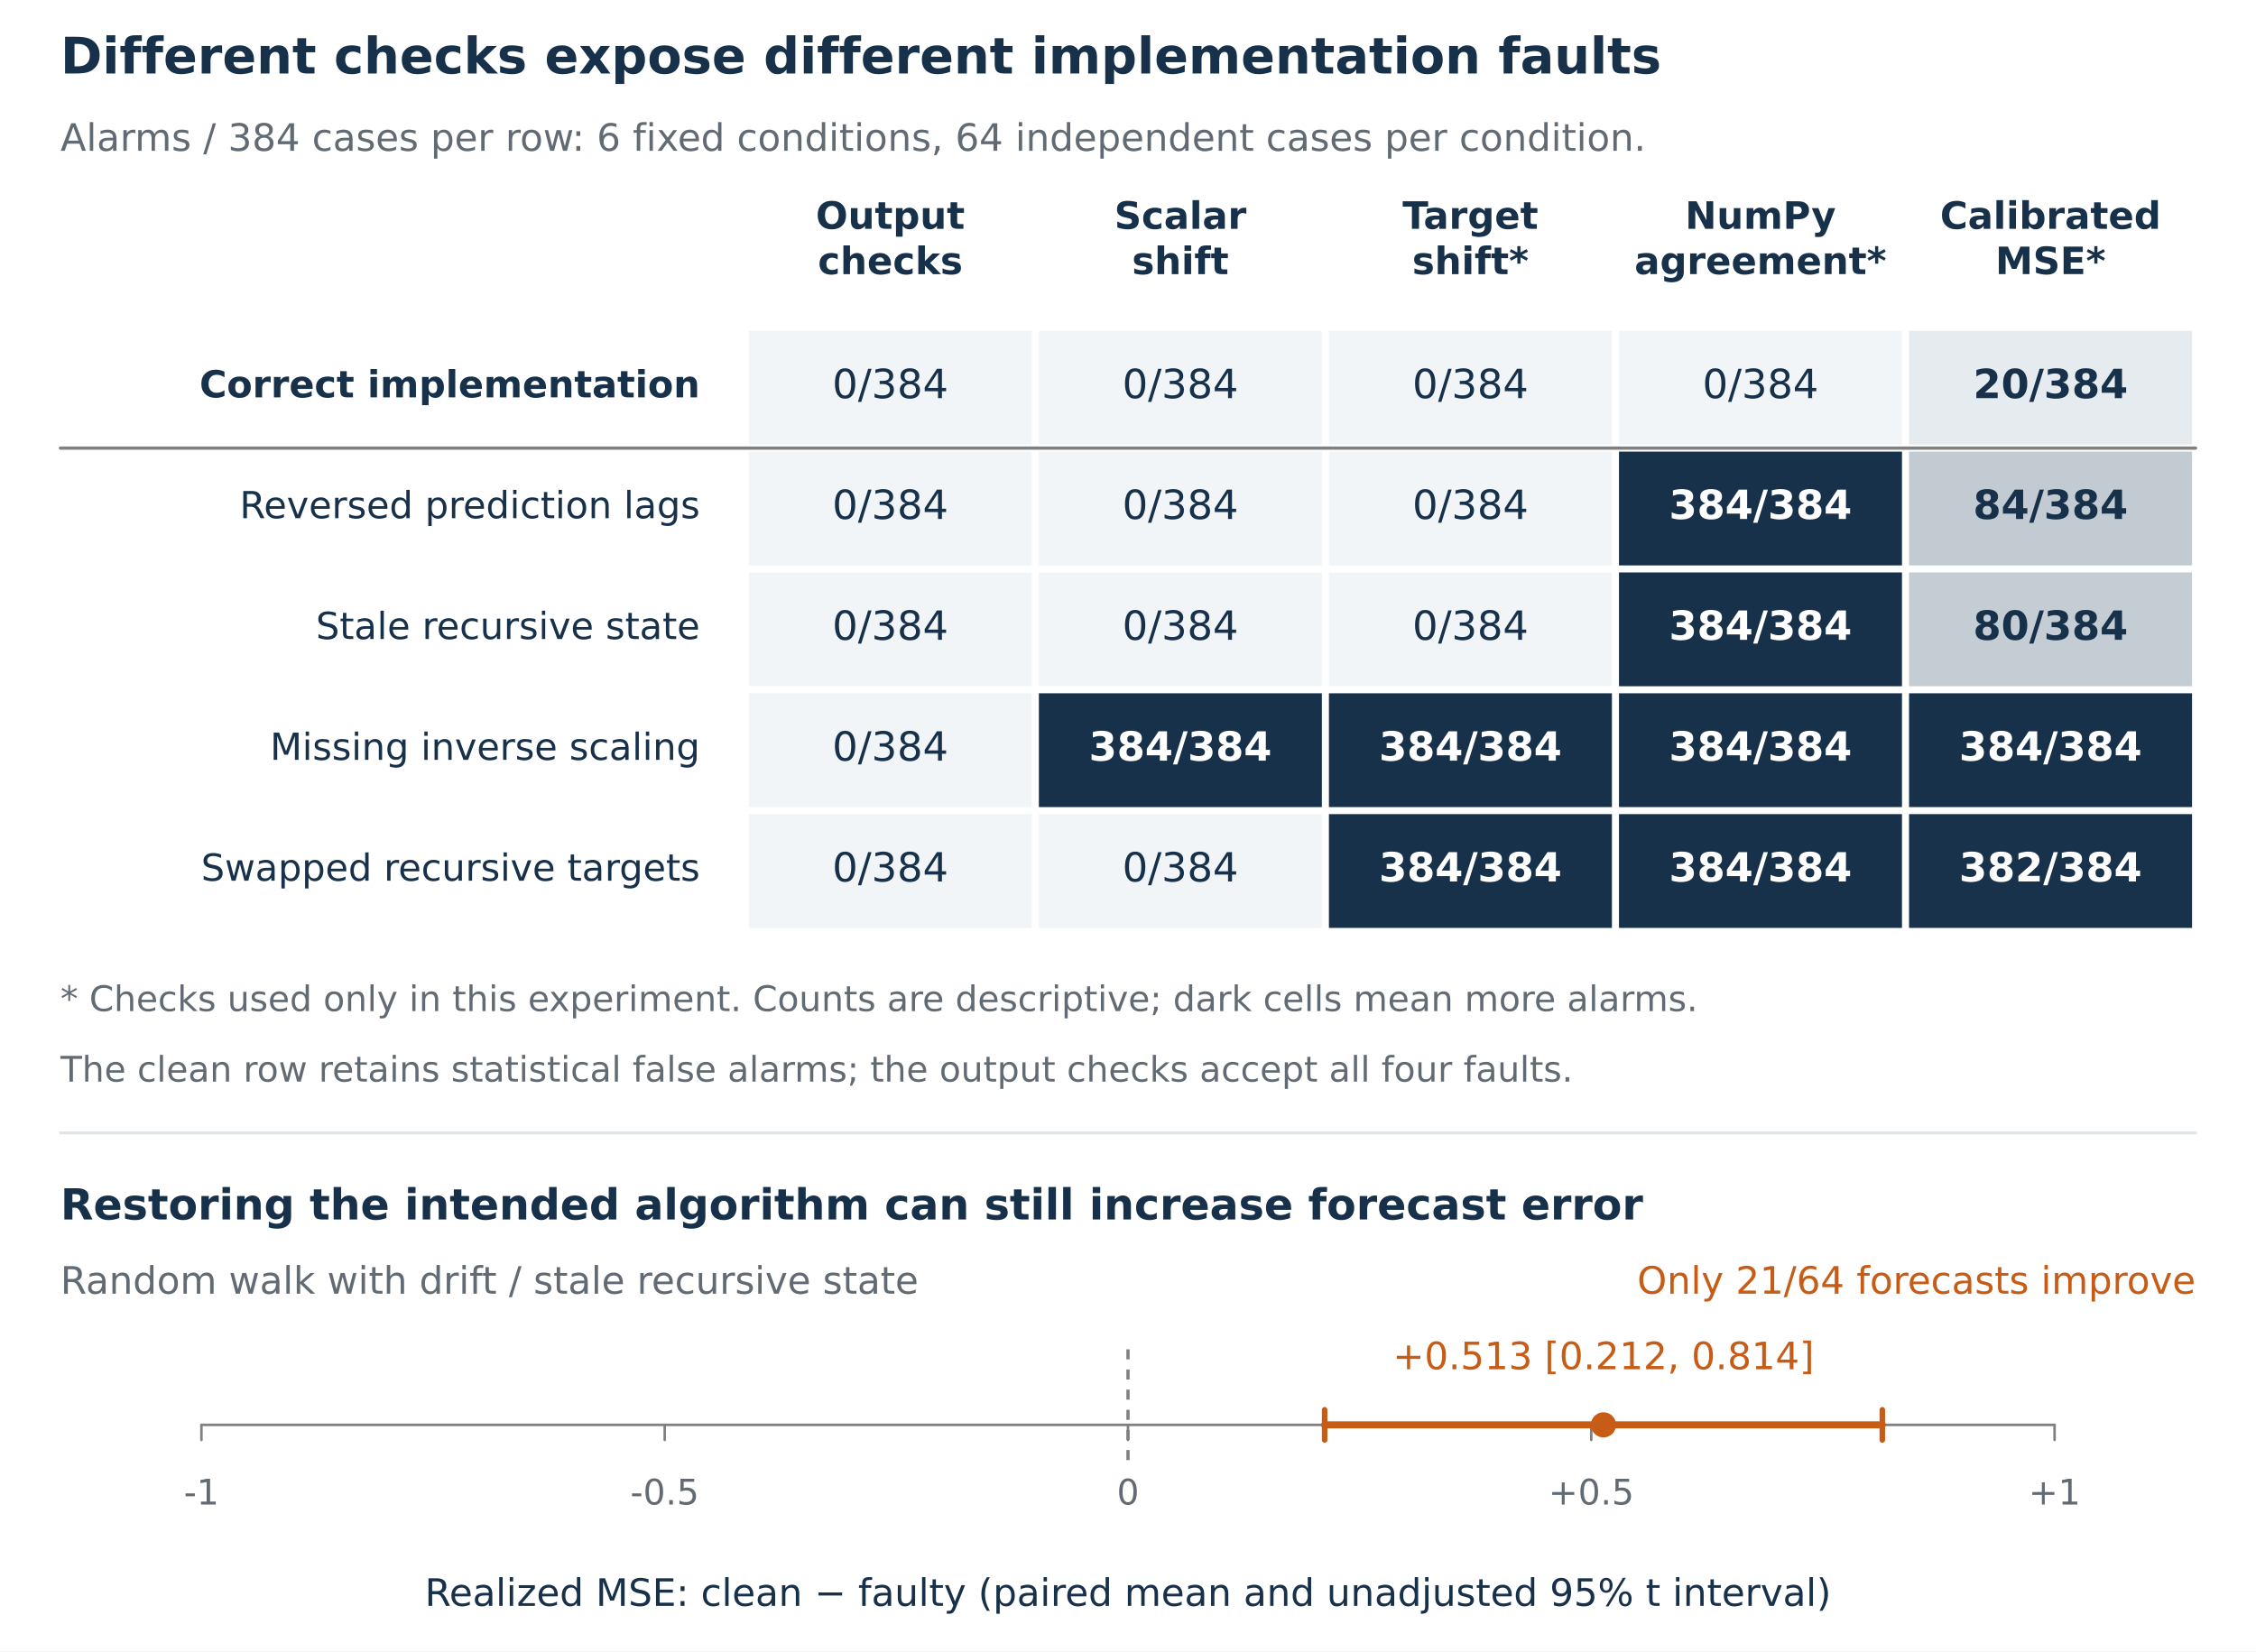
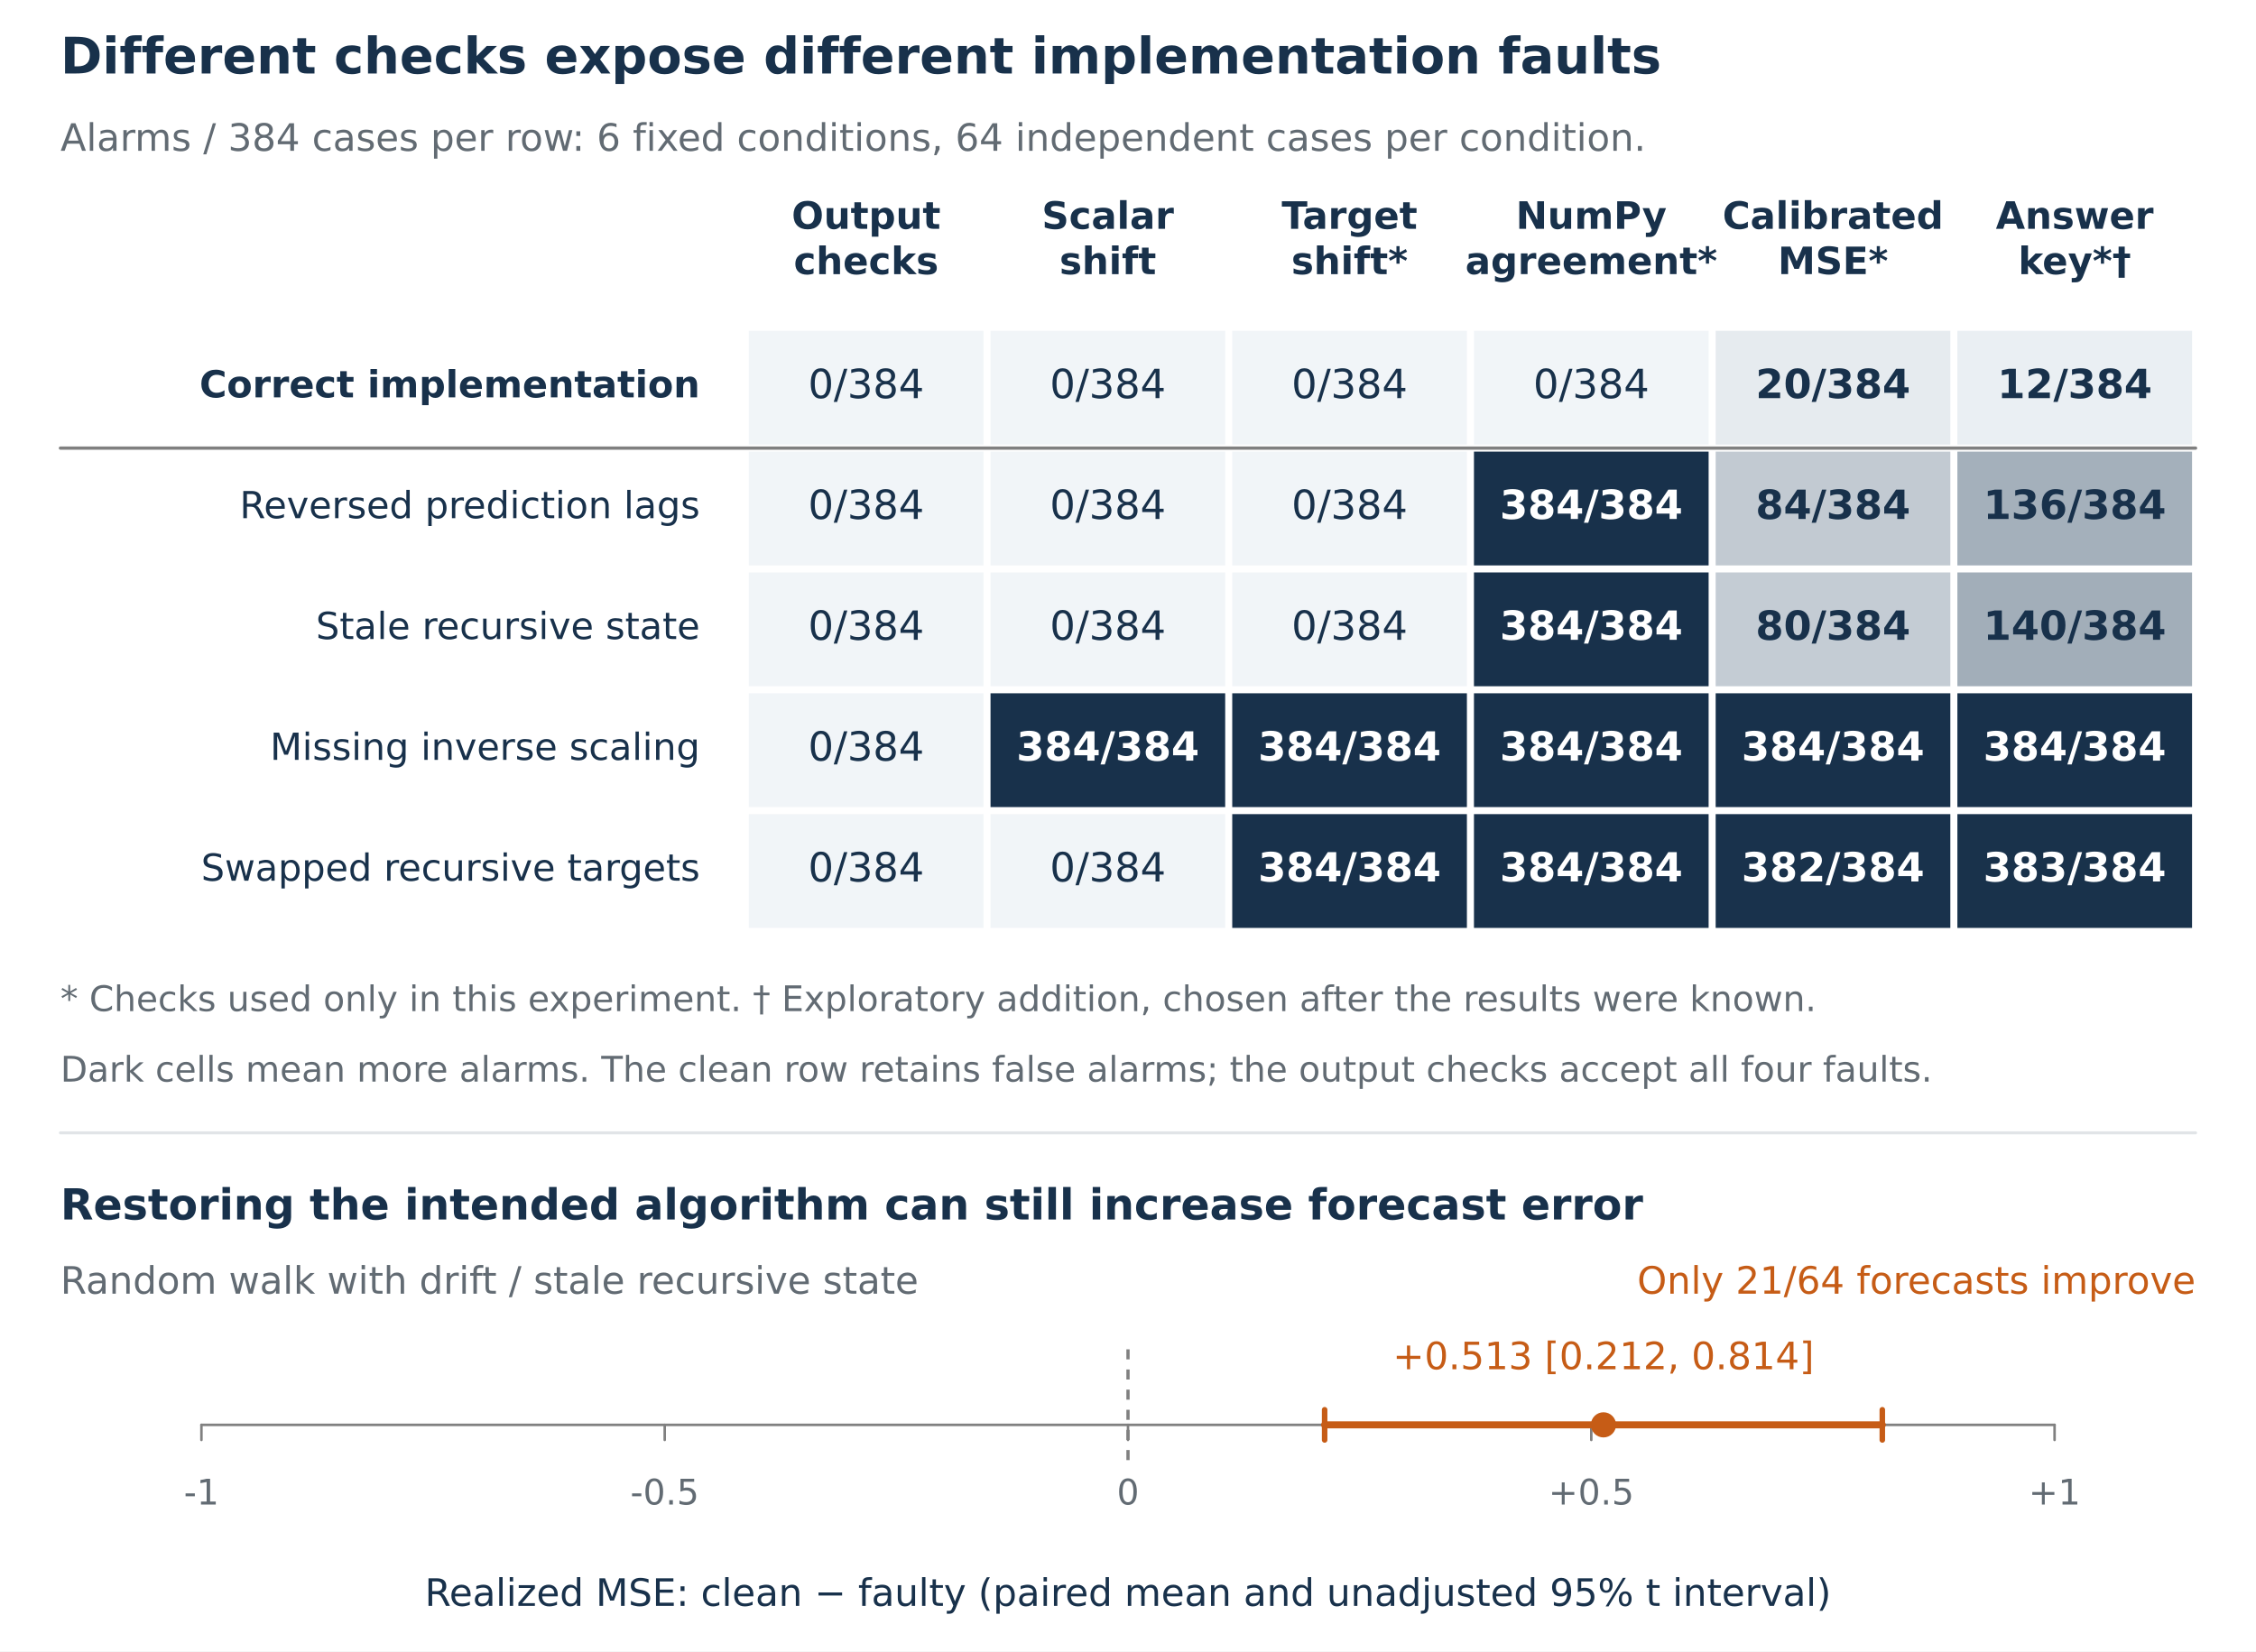
<svg xmlns="http://www.w3.org/2000/svg" width="448pt" height="328pt" viewBox="0 0 448 328" version="1.1">
  <defs>
    <style type="text/css">*{stroke-linejoin: round; stroke-linecap: butt}</style>
  </defs>
  <g id="figure_1">
    <g id="patch_1">
      <path d="M 0 328 L 448 328 L 448 0 L 0 0 z " style="fill: #ffffff" />
    </g>
    <g id="axes_1">
      <g id="text_1">
        <text style="font-weight: 700; font-size: 10px; font-family: 'DejaVu Sans'; text-anchor: start; fill: #18314b" x="12" y="14.598" transform="rotate(-0 12 14.59805)">Different checks expose different implementation faults</text>
      </g>
      <g id="text_2">
        <text style="font-size: 7.5px; font-family: 'DejaVu Sans'; text-anchor: start; fill: #626b73" x="12" y="29.949" transform="rotate(-0 12 29.94853)">Alarms / 384 cases per row: 6 fixed conditions, 64 independent cases per condition.</text>
      </g>
      <g id="text_3">
-         <text style="font-weight: 700; font-size: 7.5px; font-family: 'DejaVu Sans'; text-anchor: middle; fill: #18314b" x="176.8" y="45.448" transform="rotate(-0 176.8 45.44824)">Output</text>
+         <text style="font-weight: 700; font-size: 7.5px; font-family: 'DejaVu Sans'; text-anchor: middle; fill: #18314b" x="172" y="45.448" transform="rotate(-0 172 45.44824)">Output</text>
      </g>
      <g id="text_4">
-         <text style="font-weight: 700; font-size: 7.5px; font-family: 'DejaVu Sans'; text-anchor: middle; fill: #18314b" x="176.8" y="54.449" transform="rotate(-0 176.8 54.44853)">checks</text>
+         <text style="font-weight: 700; font-size: 7.5px; font-family: 'DejaVu Sans'; text-anchor: middle; fill: #18314b" x="172" y="54.449" transform="rotate(-0 172 54.44853)">checks</text>
      </g>
      <g id="text_5">
-         <text style="font-weight: 700; font-size: 7.5px; font-family: 'DejaVu Sans'; text-anchor: middle; fill: #18314b" x="234.4" y="45.449" transform="rotate(-0 234.4 45.44853)">Scalar</text>
+         <text style="font-weight: 700; font-size: 7.5px; font-family: 'DejaVu Sans'; text-anchor: middle; fill: #18314b" x="220" y="45.449" transform="rotate(-0 220 45.44853)">Scalar</text>
      </g>
      <g id="text_6">
-         <text style="font-weight: 700; font-size: 7.5px; font-family: 'DejaVu Sans'; text-anchor: middle; fill: #18314b" x="234.4" y="54.449" transform="rotate(-0 234.4 54.44853)">shift</text>
+         <text style="font-weight: 700; font-size: 7.5px; font-family: 'DejaVu Sans'; text-anchor: middle; fill: #18314b" x="220" y="54.449" transform="rotate(-0 220 54.44853)">shift</text>
      </g>
      <g id="text_7">
-         <text style="font-weight: 700; font-size: 7.5px; font-family: 'DejaVu Sans'; text-anchor: middle; fill: #18314b" x="292" y="45.448" transform="rotate(-0 292 45.44824)">Target</text>
+         <text style="font-weight: 700; font-size: 7.5px; font-family: 'DejaVu Sans'; text-anchor: middle; fill: #18314b" x="268" y="45.448" transform="rotate(-0 268 45.44824)">Target</text>
      </g>
      <g id="text_8">
-         <text style="font-weight: 700; font-size: 7.5px; font-family: 'DejaVu Sans'; text-anchor: middle; fill: #18314b" x="292" y="54.449" transform="rotate(-0 292 54.44853)">shift*</text>
+         <text style="font-weight: 700; font-size: 7.5px; font-family: 'DejaVu Sans'; text-anchor: middle; fill: #18314b" x="268" y="54.449" transform="rotate(-0 268 54.44853)">shift*</text>
      </g>
      <g id="text_9">
-         <text style="font-weight: 700; font-size: 7.5px; font-family: 'DejaVu Sans'; text-anchor: middle; fill: #18314b" x="349.6" y="45.448" transform="rotate(-0 349.6 45.44824)">NumPy</text>
+         <text style="font-weight: 700; font-size: 7.5px; font-family: 'DejaVu Sans'; text-anchor: middle; fill: #18314b" x="316" y="45.448" transform="rotate(-0 316 45.44824)">NumPy</text>
      </g>
      <g id="text_10">
-         <text style="font-weight: 700; font-size: 7.5px; font-family: 'DejaVu Sans'; text-anchor: middle; fill: #18314b" x="349.6" y="54.448" transform="rotate(-0 349.6 54.44824)">agreement*</text>
+         <text style="font-weight: 700; font-size: 7.5px; font-family: 'DejaVu Sans'; text-anchor: middle; fill: #18314b" x="316" y="54.448" transform="rotate(-0 316 54.44824)">agreement*</text>
      </g>
      <g id="text_11">
-         <text style="font-weight: 700; font-size: 7.5px; font-family: 'DejaVu Sans'; text-anchor: middle; fill: #18314b" x="407.2" y="45.449" transform="rotate(-0 407.2 45.44853)">Calibrated</text>
+         <text style="font-weight: 700; font-size: 7.5px; font-family: 'DejaVu Sans'; text-anchor: middle; fill: #18314b" x="364" y="45.449" transform="rotate(-0 364 45.44853)">Calibrated</text>
      </g>
      <g id="text_12">
-         <text style="font-weight: 700; font-size: 7.5px; font-family: 'DejaVu Sans'; text-anchor: middle; fill: #18314b" x="407.2" y="54.448" transform="rotate(-0 407.2 54.44824)">MSE*</text>
+         <text style="font-weight: 700; font-size: 7.5px; font-family: 'DejaVu Sans'; text-anchor: middle; fill: #18314b" x="364" y="54.448" transform="rotate(-0 364 54.44824)">MSE*</text>
      </g>
      <g id="text_13">
+         <text style="font-weight: 700; font-size: 7.5px; font-family: 'DejaVu Sans'; text-anchor: middle; fill: #18314b" x="412" y="45.448" transform="rotate(-0 412 45.44824)">Answer</text>
+       </g>
+       <g id="text_14">
+         <text style="font-weight: 700; font-size: 7.5px; font-family: 'DejaVu Sans'; text-anchor: middle; fill: #18314b" x="412" y="54.449" transform="rotate(-0 412 54.44853)">key*†</text>
+       </g>
+       <g id="text_15">
        <text style="font-weight: 700; font-size: 7.4px; font-family: 'DejaVu Sans'; text-anchor: end; fill: #18314b" x="139" y="78.923" transform="rotate(-0 139 78.92256)">Correct implementation</text>
      </g>
      <g id="patch_2">
-         <path d="M 148.7 65.7 L 204.9 65.7 L 204.9 88.3 L 148.7 88.3 z " clip-path="url(#p4c25164e3c)" style="fill: #f1f5f8" />
-       </g>
-       <g id="text_14">
-         <text style="font-size: 8px; font-family: 'DejaVu Sans'; text-anchor: middle; fill: #18314b" x="176.8" y="79.078" transform="rotate(-0 176.8 79.07812)">0/384</text>
+         <path d="M 148.7 65.7 L 195.3 65.7 L 195.3 88.3 L 148.7 88.3 z " clip-path="url(#p4c25164e3c)" style="fill: #f1f5f8" />
+       </g>
+       <g id="text_16">
+         <text style="font-size: 8px; font-family: 'DejaVu Sans'; text-anchor: middle; fill: #18314b" x="172" y="79.078" transform="rotate(-0 172 79.07812)">0/384</text>
      </g>
      <g id="patch_3">
-         <path d="M 206.3 65.7 L 262.5 65.7 L 262.5 88.3 L 206.3 88.3 z " clip-path="url(#p4c25164e3c)" style="fill: #f1f5f8" />
-       </g>
-       <g id="text_15">
-         <text style="font-size: 8px; font-family: 'DejaVu Sans'; text-anchor: middle; fill: #18314b" x="234.4" y="79.078" transform="rotate(-0 234.4 79.07812)">0/384</text>
+         <path d="M 196.7 65.7 L 243.3 65.7 L 243.3 88.3 L 196.7 88.3 z " clip-path="url(#p4c25164e3c)" style="fill: #f1f5f8" />
+       </g>
+       <g id="text_17">
+         <text style="font-size: 8px; font-family: 'DejaVu Sans'; text-anchor: middle; fill: #18314b" x="220" y="79.078" transform="rotate(-0 220 79.07812)">0/384</text>
      </g>
      <g id="patch_4">
-         <path d="M 263.9 65.7 L 320.1 65.7 L 320.1 88.3 L 263.9 88.3 z " clip-path="url(#p4c25164e3c)" style="fill: #f1f5f8" />
-       </g>
-       <g id="text_16">
-         <text style="font-size: 8px; font-family: 'DejaVu Sans'; text-anchor: middle; fill: #18314b" x="292" y="79.078" transform="rotate(-0 292 79.07812)">0/384</text>
+         <path d="M 244.7 65.7 L 291.3 65.7 L 291.3 88.3 L 244.7 88.3 z " clip-path="url(#p4c25164e3c)" style="fill: #f1f5f8" />
+       </g>
+       <g id="text_18">
+         <text style="font-size: 8px; font-family: 'DejaVu Sans'; text-anchor: middle; fill: #18314b" x="268" y="79.078" transform="rotate(-0 268 79.07812)">0/384</text>
      </g>
      <g id="patch_5">
-         <path d="M 321.5 65.7 L 377.7 65.7 L 377.7 88.3 L 321.5 88.3 z " clip-path="url(#p4c25164e3c)" style="fill: #f1f5f8" />
-       </g>
-       <g id="text_17">
-         <text style="font-size: 8px; font-family: 'DejaVu Sans'; text-anchor: middle; fill: #18314b" x="349.6" y="79.078" transform="rotate(-0 349.6 79.07812)">0/384</text>
+         <path d="M 292.7 65.7 L 339.3 65.7 L 339.3 88.3 L 292.7 88.3 z " clip-path="url(#p4c25164e3c)" style="fill: #f1f5f8" />
+       </g>
+       <g id="text_19">
+         <text style="font-size: 8px; font-family: 'DejaVu Sans'; text-anchor: middle; fill: #18314b" x="316" y="79.078" transform="rotate(-0 316 79.07812)">0/384</text>
      </g>
      <g id="patch_6">
-         <path d="M 379.1 65.7 L 435.3 65.7 L 435.3 88.3 L 379.1 88.3 z " clip-path="url(#p4c25164e3c)" style="fill: #e6ebef" />
-       </g>
-       <g id="text_18">
-         <text style="font-weight: 700; font-size: 8px; font-family: 'DejaVu Sans'; text-anchor: middle; fill: #18314b" x="407.2" y="79.078" transform="rotate(-0 407.2 79.07812)">20/384</text>
-       </g>
-       <g id="text_19">
+         <path d="M 340.7 65.7 L 387.3 65.7 L 387.3 88.3 L 340.7 88.3 z " clip-path="url(#p4c25164e3c)" style="fill: #e6ebef" />
+       </g>
+       <g id="text_20">
+         <text style="font-weight: 700; font-size: 8px; font-family: 'DejaVu Sans'; text-anchor: middle; fill: #18314b" x="364" y="79.078" transform="rotate(-0 364 79.07812)">20/384</text>
+       </g>
+       <g id="patch_7">
+         <path d="M 388.7 65.7 L 435.3 65.7 L 435.3 88.3 L 388.7 88.3 z " clip-path="url(#p4c25164e3c)" style="fill: #eaeff3" />
+       </g>
+       <g id="text_21">
+         <text style="font-weight: 700; font-size: 8px; font-family: 'DejaVu Sans'; text-anchor: middle; fill: #18314b" x="412" y="79.078" transform="rotate(-0 412 79.07812)">12/384</text>
+       </g>
+       <g id="text_22">
        <text style="font-size: 7.4px; font-family: 'DejaVu Sans'; text-anchor: end; fill: #18314b" x="139" y="102.923" transform="rotate(-0 139 102.9226)">Reversed prediction lags</text>
      </g>
-       <g id="patch_7">
-         <path d="M 148.7 89.7 L 204.9 89.7 L 204.9 112.3 L 148.7 112.3 z " clip-path="url(#p4c25164e3c)" style="fill: #f1f5f8" />
-       </g>
-       <g id="text_20">
-         <text style="font-size: 8px; font-family: 'DejaVu Sans'; text-anchor: middle; fill: #18314b" x="176.8" y="103.078" transform="rotate(-0 176.8 103.0781)">0/384</text>
-       </g>
      <g id="patch_8">
-         <path d="M 206.3 89.7 L 262.5 89.7 L 262.5 112.3 L 206.3 112.3 z " clip-path="url(#p4c25164e3c)" style="fill: #f1f5f8" />
-       </g>
-       <g id="text_21">
-         <text style="font-size: 8px; font-family: 'DejaVu Sans'; text-anchor: middle; fill: #18314b" x="234.4" y="103.078" transform="rotate(-0 234.4 103.0781)">0/384</text>
+         <path d="M 148.7 89.7 L 195.3 89.7 L 195.3 112.3 L 148.7 112.3 z " clip-path="url(#p4c25164e3c)" style="fill: #f1f5f8" />
+       </g>
+       <g id="text_23">
+         <text style="font-size: 8px; font-family: 'DejaVu Sans'; text-anchor: middle; fill: #18314b" x="172" y="103.078" transform="rotate(-0 172 103.0781)">0/384</text>
      </g>
      <g id="patch_9">
-         <path d="M 263.9 89.7 L 320.1 89.7 L 320.1 112.3 L 263.9 112.3 z " clip-path="url(#p4c25164e3c)" style="fill: #f1f5f8" />
-       </g>
-       <g id="text_22">
-         <text style="font-size: 8px; font-family: 'DejaVu Sans'; text-anchor: middle; fill: #18314b" x="292" y="103.078" transform="rotate(-0 292 103.0781)">0/384</text>
+         <path d="M 196.7 89.7 L 243.3 89.7 L 243.3 112.3 L 196.7 112.3 z " clip-path="url(#p4c25164e3c)" style="fill: #f1f5f8" />
+       </g>
+       <g id="text_24">
+         <text style="font-size: 8px; font-family: 'DejaVu Sans'; text-anchor: middle; fill: #18314b" x="220" y="103.078" transform="rotate(-0 220 103.0781)">0/384</text>
      </g>
      <g id="patch_10">
-         <path d="M 321.5 89.7 L 377.7 89.7 L 377.7 112.3 L 321.5 112.3 z " clip-path="url(#p4c25164e3c)" style="fill: #18314b" />
-       </g>
-       <g id="text_23">
-         <text style="font-weight: 700; font-size: 8px; font-family: 'DejaVu Sans'; text-anchor: middle; fill: #ffffff" x="349.6" y="103.078" transform="rotate(-0 349.6 103.0781)">384/384</text>
+         <path d="M 244.7 89.7 L 291.3 89.7 L 291.3 112.3 L 244.7 112.3 z " clip-path="url(#p4c25164e3c)" style="fill: #f1f5f8" />
+       </g>
+       <g id="text_25">
+         <text style="font-size: 8px; font-family: 'DejaVu Sans'; text-anchor: middle; fill: #18314b" x="268" y="103.078" transform="rotate(-0 268 103.0781)">0/384</text>
      </g>
      <g id="patch_11">
-         <path d="M 379.1 89.7 L 435.3 89.7 L 435.3 112.3 L 379.1 112.3 z " clip-path="url(#p4c25164e3c)" style="fill: #c2cad2" />
-       </g>
-       <g id="text_24">
-         <text style="font-weight: 700; font-size: 8px; font-family: 'DejaVu Sans'; text-anchor: middle; fill: #18314b" x="407.2" y="103.078" transform="rotate(-0 407.2 103.0781)">84/384</text>
-       </g>
-       <g id="text_25">
+         <path d="M 292.7 89.7 L 339.3 89.7 L 339.3 112.3 L 292.7 112.3 z " clip-path="url(#p4c25164e3c)" style="fill: #18314b" />
+       </g>
+       <g id="text_26">
+         <text style="font-weight: 700; font-size: 8px; font-family: 'DejaVu Sans'; text-anchor: middle; fill: #ffffff" x="316" y="103.078" transform="rotate(-0 316 103.0781)">384/384</text>
+       </g>
+       <g id="patch_12">
+         <path d="M 340.7 89.7 L 387.3 89.7 L 387.3 112.3 L 340.7 112.3 z " clip-path="url(#p4c25164e3c)" style="fill: #c2cad2" />
+       </g>
+       <g id="text_27">
+         <text style="font-weight: 700; font-size: 8px; font-family: 'DejaVu Sans'; text-anchor: middle; fill: #18314b" x="364" y="103.078" transform="rotate(-0 364 103.0781)">84/384</text>
+       </g>
+       <g id="patch_13">
+         <path d="M 388.7 89.7 L 435.3 89.7 L 435.3 112.3 L 388.7 112.3 z " clip-path="url(#p4c25164e3c)" style="fill: #a4b0bb" />
+       </g>
+       <g id="text_28">
+         <text style="font-weight: 700; font-size: 8px; font-family: 'DejaVu Sans'; text-anchor: middle; fill: #18314b" x="412" y="103.078" transform="rotate(-0 412 103.0781)">136/384</text>
+       </g>
+       <g id="text_29">
        <text style="font-size: 7.4px; font-family: 'DejaVu Sans'; text-anchor: end; fill: #18314b" x="139" y="126.923" transform="rotate(-0 139 126.9226)">Stale recursive state</text>
      </g>
-       <g id="patch_12">
-         <path d="M 148.7 113.7 L 204.9 113.7 L 204.9 136.3 L 148.7 136.3 z " clip-path="url(#p4c25164e3c)" style="fill: #f1f5f8" />
-       </g>
-       <g id="text_26">
-         <text style="font-size: 8px; font-family: 'DejaVu Sans'; text-anchor: middle; fill: #18314b" x="176.8" y="127.078" transform="rotate(-0 176.8 127.0781)">0/384</text>
-       </g>
-       <g id="patch_13">
-         <path d="M 206.3 113.7 L 262.5 113.7 L 262.5 136.3 L 206.3 136.3 z " clip-path="url(#p4c25164e3c)" style="fill: #f1f5f8" />
-       </g>
-       <g id="text_27">
-         <text style="font-size: 8px; font-family: 'DejaVu Sans'; text-anchor: middle; fill: #18314b" x="234.4" y="127.078" transform="rotate(-0 234.4 127.0781)">0/384</text>
-       </g>
      <g id="patch_14">
-         <path d="M 263.9 113.7 L 320.1 113.7 L 320.1 136.3 L 263.9 136.3 z " clip-path="url(#p4c25164e3c)" style="fill: #f1f5f8" />
-       </g>
-       <g id="text_28">
-         <text style="font-size: 8px; font-family: 'DejaVu Sans'; text-anchor: middle; fill: #18314b" x="292" y="127.078" transform="rotate(-0 292 127.0781)">0/384</text>
+         <path d="M 148.7 113.7 L 195.3 113.7 L 195.3 136.3 L 148.7 136.3 z " clip-path="url(#p4c25164e3c)" style="fill: #f1f5f8" />
+       </g>
+       <g id="text_30">
+         <text style="font-size: 8px; font-family: 'DejaVu Sans'; text-anchor: middle; fill: #18314b" x="172" y="127.078" transform="rotate(-0 172 127.0781)">0/384</text>
      </g>
      <g id="patch_15">
-         <path d="M 321.5 113.7 L 377.7 113.7 L 377.7 136.3 L 321.5 136.3 z " clip-path="url(#p4c25164e3c)" style="fill: #18314b" />
-       </g>
-       <g id="text_29">
-         <text style="font-weight: 700; font-size: 8px; font-family: 'DejaVu Sans'; text-anchor: middle; fill: #ffffff" x="349.6" y="127.078" transform="rotate(-0 349.6 127.0781)">384/384</text>
+         <path d="M 196.7 113.7 L 243.3 113.7 L 243.3 136.3 L 196.7 136.3 z " clip-path="url(#p4c25164e3c)" style="fill: #f1f5f8" />
+       </g>
+       <g id="text_31">
+         <text style="font-size: 8px; font-family: 'DejaVu Sans'; text-anchor: middle; fill: #18314b" x="220" y="127.078" transform="rotate(-0 220 127.0781)">0/384</text>
      </g>
      <g id="patch_16">
-         <path d="M 379.1 113.7 L 435.3 113.7 L 435.3 136.3 L 379.1 136.3 z " clip-path="url(#p4c25164e3c)" style="fill: #c4ccd4" />
-       </g>
-       <g id="text_30">
-         <text style="font-weight: 700; font-size: 8px; font-family: 'DejaVu Sans'; text-anchor: middle; fill: #18314b" x="407.2" y="127.078" transform="rotate(-0 407.2 127.0781)">80/384</text>
-       </g>
-       <g id="text_31">
+         <path d="M 244.7 113.7 L 291.3 113.7 L 291.3 136.3 L 244.7 136.3 z " clip-path="url(#p4c25164e3c)" style="fill: #f1f5f8" />
+       </g>
+       <g id="text_32">
+         <text style="font-size: 8px; font-family: 'DejaVu Sans'; text-anchor: middle; fill: #18314b" x="268" y="127.078" transform="rotate(-0 268 127.0781)">0/384</text>
+       </g>
+       <g id="patch_17">
+         <path d="M 292.7 113.7 L 339.3 113.7 L 339.3 136.3 L 292.7 136.3 z " clip-path="url(#p4c25164e3c)" style="fill: #18314b" />
+       </g>
+       <g id="text_33">
+         <text style="font-weight: 700; font-size: 8px; font-family: 'DejaVu Sans'; text-anchor: middle; fill: #ffffff" x="316" y="127.078" transform="rotate(-0 316 127.0781)">384/384</text>
+       </g>
+       <g id="patch_18">
+         <path d="M 340.7 113.7 L 387.3 113.7 L 387.3 136.3 L 340.7 136.3 z " clip-path="url(#p4c25164e3c)" style="fill: #c4ccd4" />
+       </g>
+       <g id="text_34">
+         <text style="font-weight: 700; font-size: 8px; font-family: 'DejaVu Sans'; text-anchor: middle; fill: #18314b" x="364" y="127.078" transform="rotate(-0 364 127.0781)">80/384</text>
+       </g>
+       <g id="patch_19">
+         <path d="M 388.7 113.7 L 435.3 113.7 L 435.3 136.3 L 388.7 136.3 z " clip-path="url(#p4c25164e3c)" style="fill: #a2aeb9" />
+       </g>
+       <g id="text_35">
+         <text style="font-weight: 700; font-size: 8px; font-family: 'DejaVu Sans'; text-anchor: middle; fill: #18314b" x="412" y="127.078" transform="rotate(-0 412 127.0781)">140/384</text>
+       </g>
+       <g id="text_36">
        <text style="font-size: 7.4px; font-family: 'DejaVu Sans'; text-anchor: end; fill: #18314b" x="139" y="150.923" transform="rotate(-0 139 150.9226)">Missing inverse scaling</text>
      </g>
-       <g id="patch_17">
-         <path d="M 148.7 137.7 L 204.9 137.7 L 204.9 160.3 L 148.7 160.3 z " clip-path="url(#p4c25164e3c)" style="fill: #f1f5f8" />
-       </g>
-       <g id="text_32">
-         <text style="font-size: 8px; font-family: 'DejaVu Sans'; text-anchor: middle; fill: #18314b" x="176.8" y="151.078" transform="rotate(-0 176.8 151.0781)">0/384</text>
-       </g>
-       <g id="patch_18">
-         <path d="M 206.3 137.7 L 262.5 137.7 L 262.5 160.3 L 206.3 160.3 z " clip-path="url(#p4c25164e3c)" style="fill: #18314b" />
-       </g>
-       <g id="text_33">
-         <text style="font-weight: 700; font-size: 8px; font-family: 'DejaVu Sans'; text-anchor: middle; fill: #ffffff" x="234.4" y="151.078" transform="rotate(-0 234.4 151.0781)">384/384</text>
-       </g>
-       <g id="patch_19">
-         <path d="M 263.9 137.7 L 320.1 137.7 L 320.1 160.3 L 263.9 160.3 z " clip-path="url(#p4c25164e3c)" style="fill: #18314b" />
-       </g>
-       <g id="text_34">
-         <text style="font-weight: 700; font-size: 8px; font-family: 'DejaVu Sans'; text-anchor: middle; fill: #ffffff" x="292" y="151.078" transform="rotate(-0 292 151.0781)">384/384</text>
-       </g>
      <g id="patch_20">
-         <path d="M 321.5 137.7 L 377.7 137.7 L 377.7 160.3 L 321.5 160.3 z " clip-path="url(#p4c25164e3c)" style="fill: #18314b" />
-       </g>
-       <g id="text_35">
-         <text style="font-weight: 700; font-size: 8px; font-family: 'DejaVu Sans'; text-anchor: middle; fill: #ffffff" x="349.6" y="151.078" transform="rotate(-0 349.6 151.0781)">384/384</text>
+         <path d="M 148.7 137.7 L 195.3 137.7 L 195.3 160.3 L 148.7 160.3 z " clip-path="url(#p4c25164e3c)" style="fill: #f1f5f8" />
+       </g>
+       <g id="text_37">
+         <text style="font-size: 8px; font-family: 'DejaVu Sans'; text-anchor: middle; fill: #18314b" x="172" y="151.078" transform="rotate(-0 172 151.0781)">0/384</text>
      </g>
      <g id="patch_21">
-         <path d="M 379.1 137.7 L 435.3 137.7 L 435.3 160.3 L 379.1 160.3 z " clip-path="url(#p4c25164e3c)" style="fill: #18314b" />
-       </g>
-       <g id="text_36">
-         <text style="font-weight: 700; font-size: 8px; font-family: 'DejaVu Sans'; text-anchor: middle; fill: #ffffff" x="407.2" y="151.078" transform="rotate(-0 407.2 151.0781)">384/384</text>
-       </g>
-       <g id="text_37">
+         <path d="M 196.7 137.7 L 243.3 137.7 L 243.3 160.3 L 196.7 160.3 z " clip-path="url(#p4c25164e3c)" style="fill: #18314b" />
+       </g>
+       <g id="text_38">
+         <text style="font-weight: 700; font-size: 8px; font-family: 'DejaVu Sans'; text-anchor: middle; fill: #ffffff" x="220" y="151.078" transform="rotate(-0 220 151.0781)">384/384</text>
+       </g>
+       <g id="patch_22">
+         <path d="M 244.7 137.7 L 291.3 137.7 L 291.3 160.3 L 244.7 160.3 z " clip-path="url(#p4c25164e3c)" style="fill: #18314b" />
+       </g>
+       <g id="text_39">
+         <text style="font-weight: 700; font-size: 8px; font-family: 'DejaVu Sans'; text-anchor: middle; fill: #ffffff" x="268" y="151.078" transform="rotate(-0 268 151.0781)">384/384</text>
+       </g>
+       <g id="patch_23">
+         <path d="M 292.7 137.7 L 339.3 137.7 L 339.3 160.3 L 292.7 160.3 z " clip-path="url(#p4c25164e3c)" style="fill: #18314b" />
+       </g>
+       <g id="text_40">
+         <text style="font-weight: 700; font-size: 8px; font-family: 'DejaVu Sans'; text-anchor: middle; fill: #ffffff" x="316" y="151.078" transform="rotate(-0 316 151.0781)">384/384</text>
+       </g>
+       <g id="patch_24">
+         <path d="M 340.7 137.7 L 387.3 137.7 L 387.3 160.3 L 340.7 160.3 z " clip-path="url(#p4c25164e3c)" style="fill: #18314b" />
+       </g>
+       <g id="text_41">
+         <text style="font-weight: 700; font-size: 8px; font-family: 'DejaVu Sans'; text-anchor: middle; fill: #ffffff" x="364" y="151.078" transform="rotate(-0 364 151.0781)">384/384</text>
+       </g>
+       <g id="patch_25">
+         <path d="M 388.7 137.7 L 435.3 137.7 L 435.3 160.3 L 388.7 160.3 z " clip-path="url(#p4c25164e3c)" style="fill: #18314b" />
+       </g>
+       <g id="text_42">
+         <text style="font-weight: 700; font-size: 8px; font-family: 'DejaVu Sans'; text-anchor: middle; fill: #ffffff" x="412" y="151.078" transform="rotate(-0 412 151.0781)">384/384</text>
+       </g>
+       <g id="text_43">
        <text style="font-size: 7.4px; font-family: 'DejaVu Sans'; text-anchor: end; fill: #18314b" x="139" y="174.923" transform="rotate(-0 139 174.9226)">Swapped recursive targets</text>
      </g>
-       <g id="patch_22">
-         <path d="M 148.7 161.7 L 204.9 161.7 L 204.9 184.3 L 148.7 184.3 z " clip-path="url(#p4c25164e3c)" style="fill: #f1f5f8" />
-       </g>
-       <g id="text_38">
-         <text style="font-size: 8px; font-family: 'DejaVu Sans'; text-anchor: middle; fill: #18314b" x="176.8" y="175.078" transform="rotate(-0 176.8 175.0781)">0/384</text>
-       </g>
-       <g id="patch_23">
-         <path d="M 206.3 161.7 L 262.5 161.7 L 262.5 184.3 L 206.3 184.3 z " clip-path="url(#p4c25164e3c)" style="fill: #f1f5f8" />
-       </g>
-       <g id="text_39">
-         <text style="font-size: 8px; font-family: 'DejaVu Sans'; text-anchor: middle; fill: #18314b" x="234.4" y="175.078" transform="rotate(-0 234.4 175.0781)">0/384</text>
-       </g>
-       <g id="patch_24">
-         <path d="M 263.9 161.7 L 320.1 161.7 L 320.1 184.3 L 263.9 184.3 z " clip-path="url(#p4c25164e3c)" style="fill: #18314b" />
-       </g>
-       <g id="text_40">
-         <text style="font-weight: 700; font-size: 8px; font-family: 'DejaVu Sans'; text-anchor: middle; fill: #ffffff" x="292" y="175.078" transform="rotate(-0 292 175.0781)">384/384</text>
-       </g>
-       <g id="patch_25">
-         <path d="M 321.5 161.7 L 377.7 161.7 L 377.7 184.3 L 321.5 184.3 z " clip-path="url(#p4c25164e3c)" style="fill: #18314b" />
-       </g>
-       <g id="text_41">
-         <text style="font-weight: 700; font-size: 8px; font-family: 'DejaVu Sans'; text-anchor: middle; fill: #ffffff" x="349.6" y="175.078" transform="rotate(-0 349.6 175.0781)">384/384</text>
-       </g>
      <g id="patch_26">
-         <path d="M 379.1 161.7 L 435.3 161.7 L 435.3 184.3 L 379.1 184.3 z " clip-path="url(#p4c25164e3c)" style="fill: #19324c" />
-       </g>
-       <g id="text_42">
-         <text style="font-weight: 700; font-size: 8px; font-family: 'DejaVu Sans'; text-anchor: middle; fill: #ffffff" x="407.2" y="175.078" transform="rotate(-0 407.2 175.0781)">382/384</text>
+         <path d="M 148.7 161.7 L 195.3 161.7 L 195.3 184.3 L 148.7 184.3 z " clip-path="url(#p4c25164e3c)" style="fill: #f1f5f8" />
+       </g>
+       <g id="text_44">
+         <text style="font-size: 8px; font-family: 'DejaVu Sans'; text-anchor: middle; fill: #18314b" x="172" y="175.078" transform="rotate(-0 172 175.0781)">0/384</text>
+       </g>
+       <g id="patch_27">
+         <path d="M 196.7 161.7 L 243.3 161.7 L 243.3 184.3 L 196.7 184.3 z " clip-path="url(#p4c25164e3c)" style="fill: #f1f5f8" />
+       </g>
+       <g id="text_45">
+         <text style="font-size: 8px; font-family: 'DejaVu Sans'; text-anchor: middle; fill: #18314b" x="220" y="175.078" transform="rotate(-0 220 175.0781)">0/384</text>
+       </g>
+       <g id="patch_28">
+         <path d="M 244.7 161.7 L 291.3 161.7 L 291.3 184.3 L 244.7 184.3 z " clip-path="url(#p4c25164e3c)" style="fill: #18314b" />
+       </g>
+       <g id="text_46">
+         <text style="font-weight: 700; font-size: 8px; font-family: 'DejaVu Sans'; text-anchor: middle; fill: #ffffff" x="268" y="175.078" transform="rotate(-0 268 175.0781)">384/384</text>
+       </g>
+       <g id="patch_29">
+         <path d="M 292.7 161.7 L 339.3 161.7 L 339.3 184.3 L 292.7 184.3 z " clip-path="url(#p4c25164e3c)" style="fill: #18314b" />
+       </g>
+       <g id="text_47">
+         <text style="font-weight: 700; font-size: 8px; font-family: 'DejaVu Sans'; text-anchor: middle; fill: #ffffff" x="316" y="175.078" transform="rotate(-0 316 175.0781)">384/384</text>
+       </g>
+       <g id="patch_30">
+         <path d="M 340.7 161.7 L 387.3 161.7 L 387.3 184.3 L 340.7 184.3 z " clip-path="url(#p4c25164e3c)" style="fill: #19324c" />
+       </g>
+       <g id="text_48">
+         <text style="font-weight: 700; font-size: 8px; font-family: 'DejaVu Sans'; text-anchor: middle; fill: #ffffff" x="364" y="175.078" transform="rotate(-0 364 175.0781)">382/384</text>
+       </g>
+       <g id="patch_31">
+         <path d="M 388.7 161.7 L 435.3 161.7 L 435.3 184.3 L 388.7 184.3 z " clip-path="url(#p4c25164e3c)" style="fill: #19324b" />
+       </g>
+       <g id="text_49">
+         <text style="font-weight: 700; font-size: 8px; font-family: 'DejaVu Sans'; text-anchor: middle; fill: #ffffff" x="412" y="175.078" transform="rotate(-0 412 175.0781)">383/384</text>
      </g>
      <g id="line2d_1">
        <path d="M 12 89 L 436 89 " clip-path="url(#p4c25164e3c)" style="fill: none; stroke: #808080; stroke-width: 0.65; stroke-linecap: round" />
      </g>
-       <g id="text_43">
-         <text style="font-size: 7px; font-family: 'DejaVu Sans'; text-anchor: start; fill: #626b73" x="12" y="200.819" transform="rotate(-0 12 200.8186)">* Checks used only in this experiment. Counts are descriptive; dark cells mean more alarms.</text>
-       </g>
-       <g id="text_44">
-         <text style="font-size: 7px; font-family: 'DejaVu Sans'; text-anchor: start; fill: #626b73" x="12" y="214.819" transform="rotate(-0 12 214.8186)">The clean row retains statistical false alarms; the output checks accept all four faults.</text>
+       <g id="text_50">
+         <text style="font-size: 7px; font-family: 'DejaVu Sans'; text-anchor: start; fill: #626b73" x="12" y="200.819" transform="rotate(-0 12 200.8186)">* Checks used only in this experiment. † Exploratory addition, chosen after the results were known.</text>
+       </g>
+       <g id="text_51">
+         <text style="font-size: 7px; font-family: 'DejaVu Sans'; text-anchor: start; fill: #626b73" x="12" y="214.819" transform="rotate(-0 12 214.8186)">Dark cells mean more alarms. The clean row retains false alarms; the output checks accept all four faults.</text>
      </g>
      <g id="line2d_2">
        <path d="M 12 225 L 436 225 " clip-path="url(#p4c25164e3c)" style="fill: none; stroke: #e1e4e7; stroke-width: 0.6; stroke-linecap: round" />
      </g>
-       <g id="text_45">
+       <g id="text_52">
        <text style="font-weight: 700; font-size: 8.5px; font-family: 'DejaVu Sans'; text-anchor: start; fill: #18314b" x="12" y="242.208" transform="rotate(-0 12 242.2083)">Restoring the intended algorithm can still increase forecast error</text>
      </g>
-       <g id="text_46">
+       <g id="text_53">
        <text style="font-size: 7.5px; font-family: 'DejaVu Sans'; text-anchor: start; fill: #626b73" x="12" y="256.949" transform="rotate(-0 12 256.9485)">Random walk with drift / stale recursive state</text>
      </g>
-       <g id="text_47">
+       <g id="text_54">
        <text style="font-size: 7.5px; font-family: 'DejaVu Sans'; text-anchor: end; fill: #c65c16" x="436" y="256.949" transform="rotate(-0 436 256.9485)">Only 21/64 forecasts improve</text>
      </g>
      <g id="line2d_3">
        <path d="M 40 283 L 408 283 " clip-path="url(#p4c25164e3c)" style="fill: none; stroke: #808080; stroke-width: 0.5; stroke-linecap: round" />
      </g>
      <g id="line2d_4">
        <path d="M 224 268 L 224 292 " clip-path="url(#p4c25164e3c)" style="fill: none; stroke-dasharray: 2,2; stroke-dashoffset: 0; stroke: #808080; stroke-width: 0.65" />
      </g>
      <g id="line2d_5">
        <path d="M 40 283 L 40 286 " clip-path="url(#p4c25164e3c)" style="fill: none; stroke: #808080; stroke-width: 0.5; stroke-linecap: round" />
      </g>
-       <g id="text_48">
+       <g id="text_55">
        <text style="font-size: 7px; font-family: 'DejaVu Sans'; text-anchor: middle; fill: #626b73" x="40" y="298.818" transform="rotate(-0 40 298.8184)">-1</text>
      </g>
      <g id="line2d_6">
        <path d="M 132 283 L 132 286 " clip-path="url(#p4c25164e3c)" style="fill: none; stroke: #808080; stroke-width: 0.5; stroke-linecap: round" />
      </g>
-       <g id="text_49">
+       <g id="text_56">
        <text style="font-size: 7px; font-family: 'DejaVu Sans'; text-anchor: middle; fill: #626b73" x="132" y="298.818" transform="rotate(-0 132 298.8184)">-0.5</text>
      </g>
      <g id="line2d_7">
        <path d="M 224 283 L 224 286 " clip-path="url(#p4c25164e3c)" style="fill: none; stroke: #808080; stroke-width: 0.5; stroke-linecap: round" />
      </g>
-       <g id="text_50">
+       <g id="text_57">
        <text style="font-size: 7px; font-family: 'DejaVu Sans'; text-anchor: middle; fill: #626b73" x="224" y="298.818" transform="rotate(-0 224 298.8184)">0</text>
      </g>
      <g id="line2d_8">
        <path d="M 316 283 L 316 286 " clip-path="url(#p4c25164e3c)" style="fill: none; stroke: #808080; stroke-width: 0.5; stroke-linecap: round" />
      </g>
-       <g id="text_51">
+       <g id="text_58">
        <text style="font-size: 7px; font-family: 'DejaVu Sans'; text-anchor: middle; fill: #626b73" x="316" y="298.818" transform="rotate(-0 316 298.8184)">+0.5</text>
      </g>
      <g id="line2d_9">
        <path d="M 408 283 L 408 286 " clip-path="url(#p4c25164e3c)" style="fill: none; stroke: #808080; stroke-width: 0.5; stroke-linecap: round" />
      </g>
-       <g id="text_52">
+       <g id="text_59">
        <text style="font-size: 7px; font-family: 'DejaVu Sans'; text-anchor: middle; fill: #626b73" x="408" y="298.818" transform="rotate(-0 408 298.8184)">+1</text>
      </g>
      <g id="line2d_10">
        <path d="M 263.048 283 L 373.793 283 " clip-path="url(#p4c25164e3c)" style="fill: none; stroke: #c65c16; stroke-width: 1.4; stroke-linecap: round" />
      </g>
      <g id="line2d_11">
        <path d="M 263.048 280 L 263.048 286 " clip-path="url(#p4c25164e3c)" style="fill: none; stroke: #c65c16; stroke-width: 1.1; stroke-linecap: round" />
      </g>
      <g id="line2d_12">
        <path d="M 373.793 280 L 373.793 286 " clip-path="url(#p4c25164e3c)" style="fill: none; stroke: #c65c16; stroke-width: 1.1; stroke-linecap: round" />
      </g>
      <g id="PathCollection_1">
        <path d="M 318.421 285.5 C 319.084 285.5 319.72 285.237 320.188 284.768 C 320.657 284.299 320.921 283.663 320.921 283 C 320.921 282.337 320.657 281.701 320.188 281.232 C 319.72 280.763 319.084 280.5 318.421 280.5 C 317.758 280.5 317.122 280.763 316.653 281.232 C 316.184 281.701 315.921 282.337 315.921 283 C 315.921 283.663 316.184 284.299 316.653 284.768 C 317.122 285.237 317.758 285.5 318.421 285.5 z " clip-path="url(#p4c25164e3c)" style="fill: #c65c16" />
      </g>
-       <g id="text_53">
+       <g id="text_60">
        <text style="font-size: 7.5px; font-family: 'DejaVu Sans'; text-anchor: middle; fill: #c65c16" x="318.421" y="271.949" transform="rotate(-0 318.4206 271.9485)">+0.513 [0.212, 0.814]</text>
      </g>
-       <g id="text_54">
+       <g id="text_61">
        <text style="font-size: 7.5px; font-family: 'DejaVu Sans'; text-anchor: middle; fill: #18314b" x="224" y="318.949" transform="rotate(-0 224 318.9485)">Realized MSE: clean − faulty (paired mean and unadjusted 95% t interval)</text>
      </g>
    </g>
  </g>
  <defs>
    <clipPath id="p4c25164e3c">
      <rect x="0" y="0" width="448" height="328" />
    </clipPath>
  </defs>
</svg>
